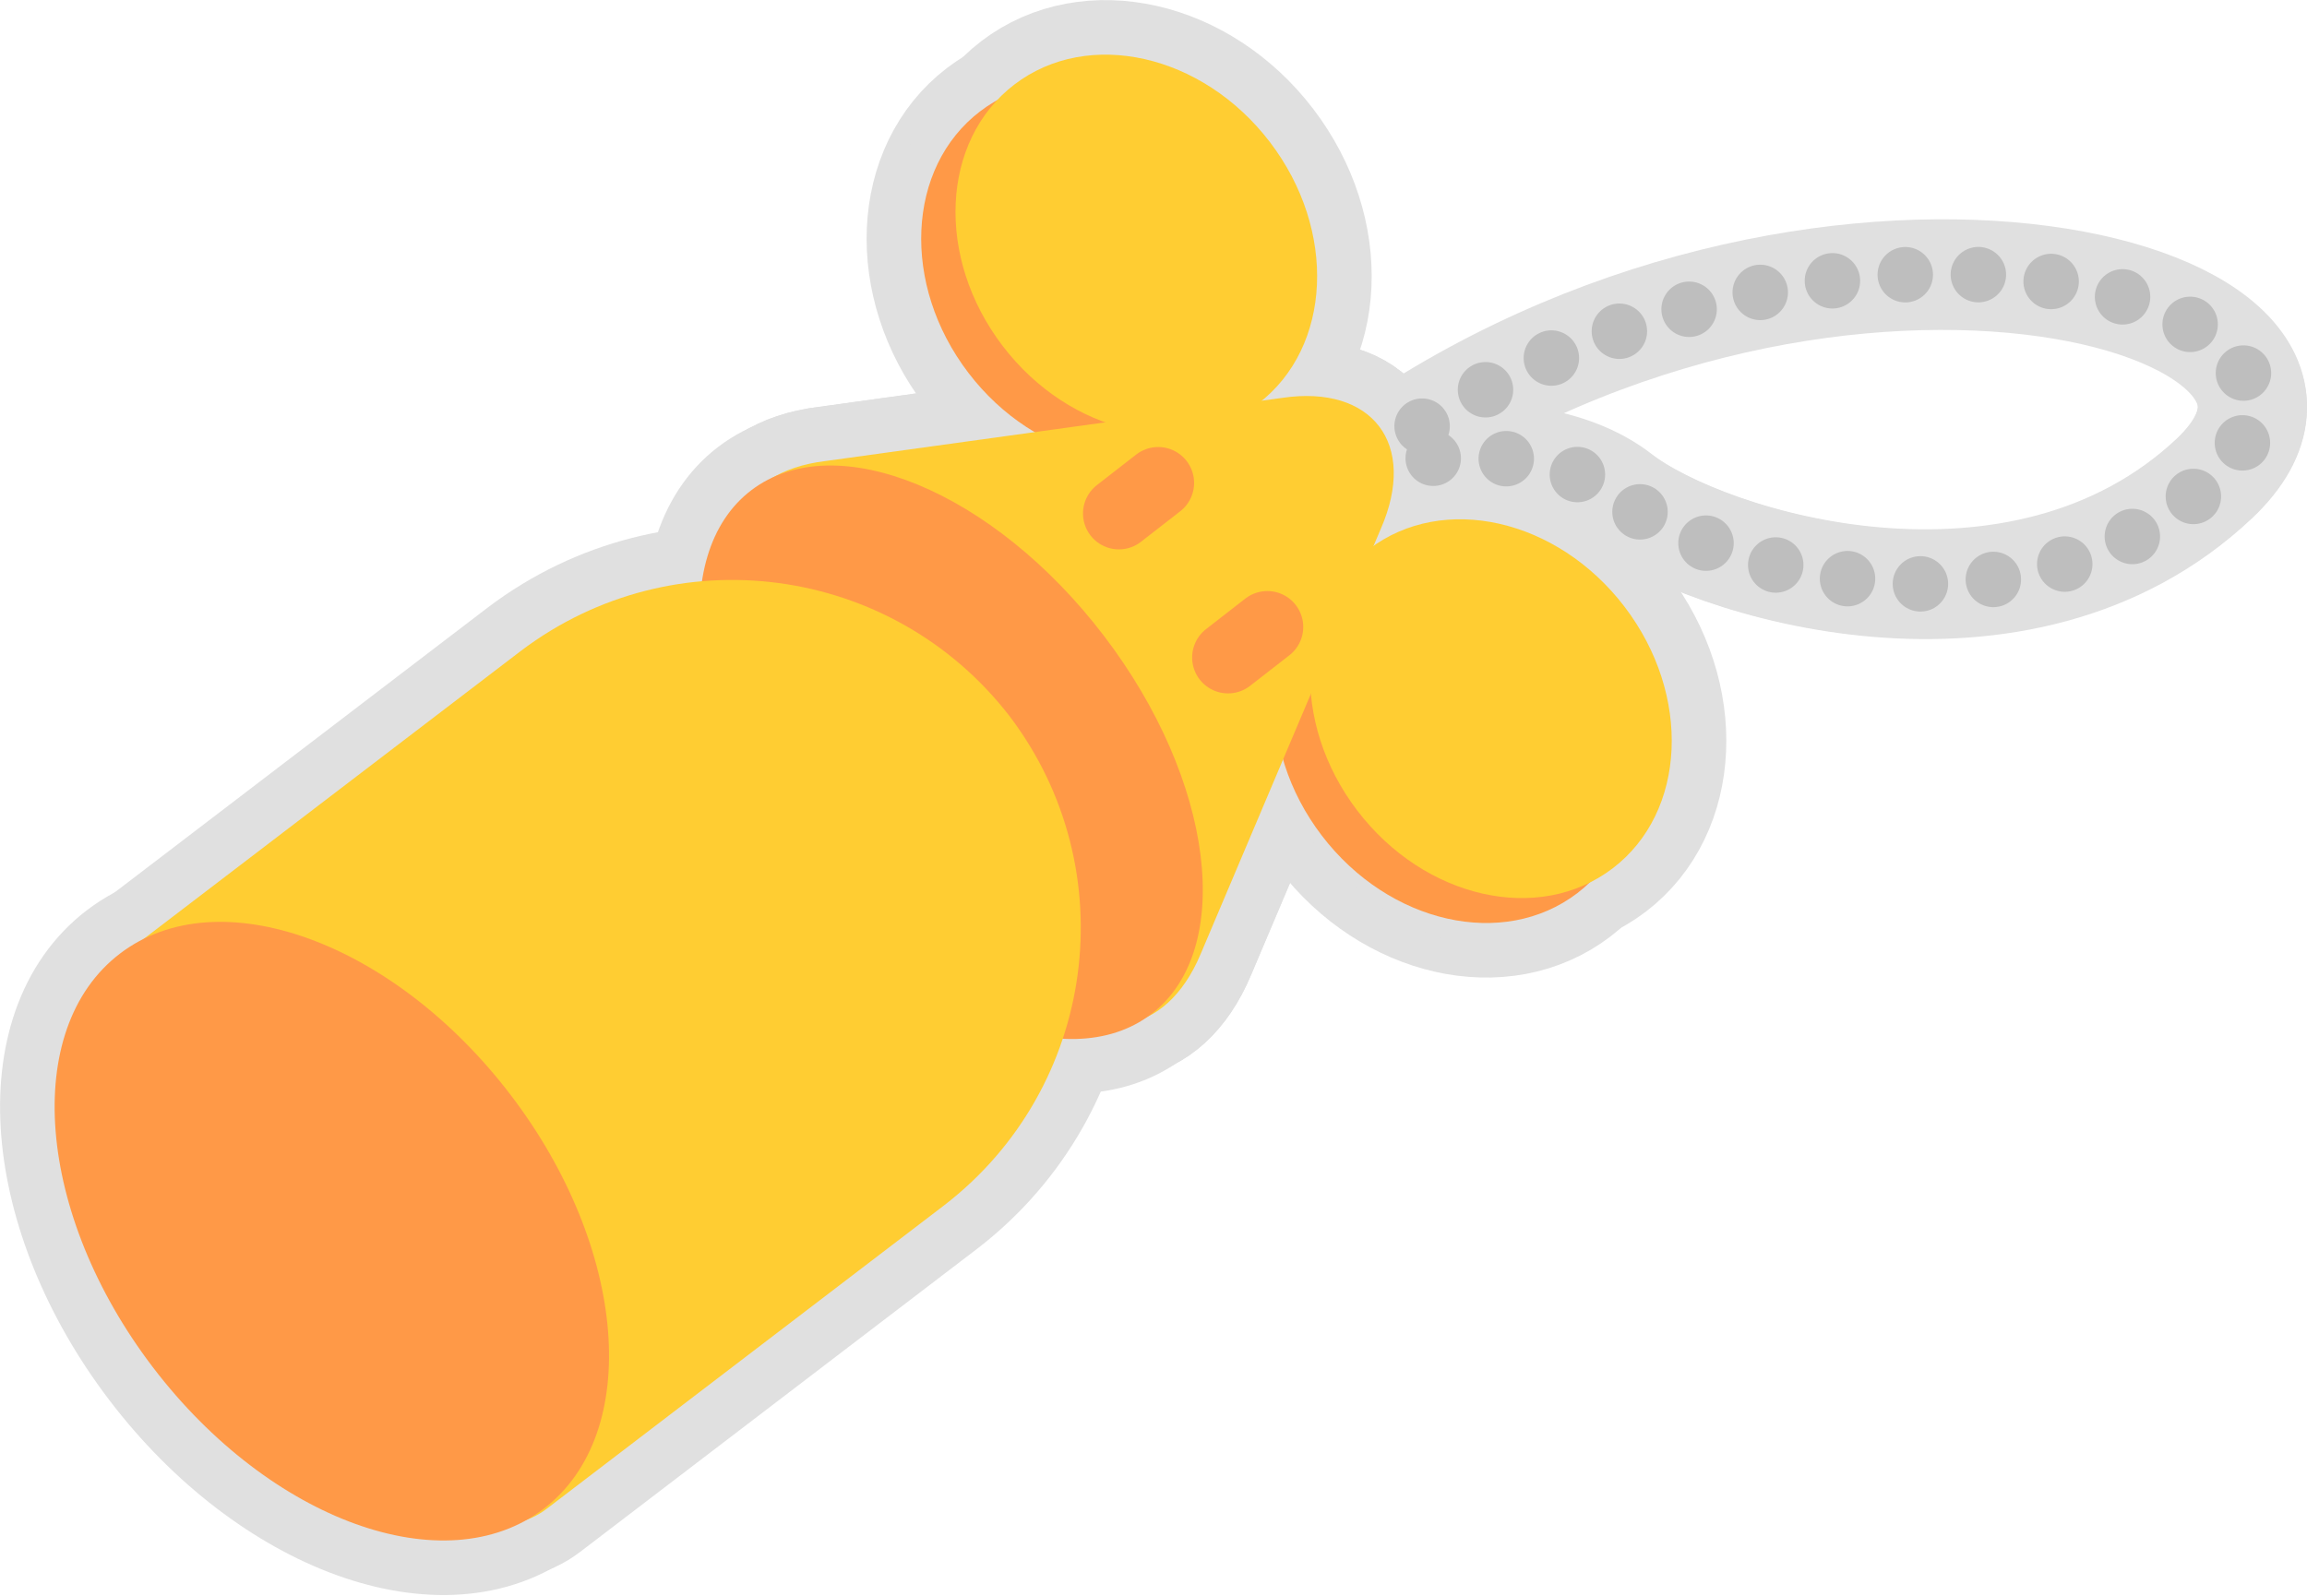
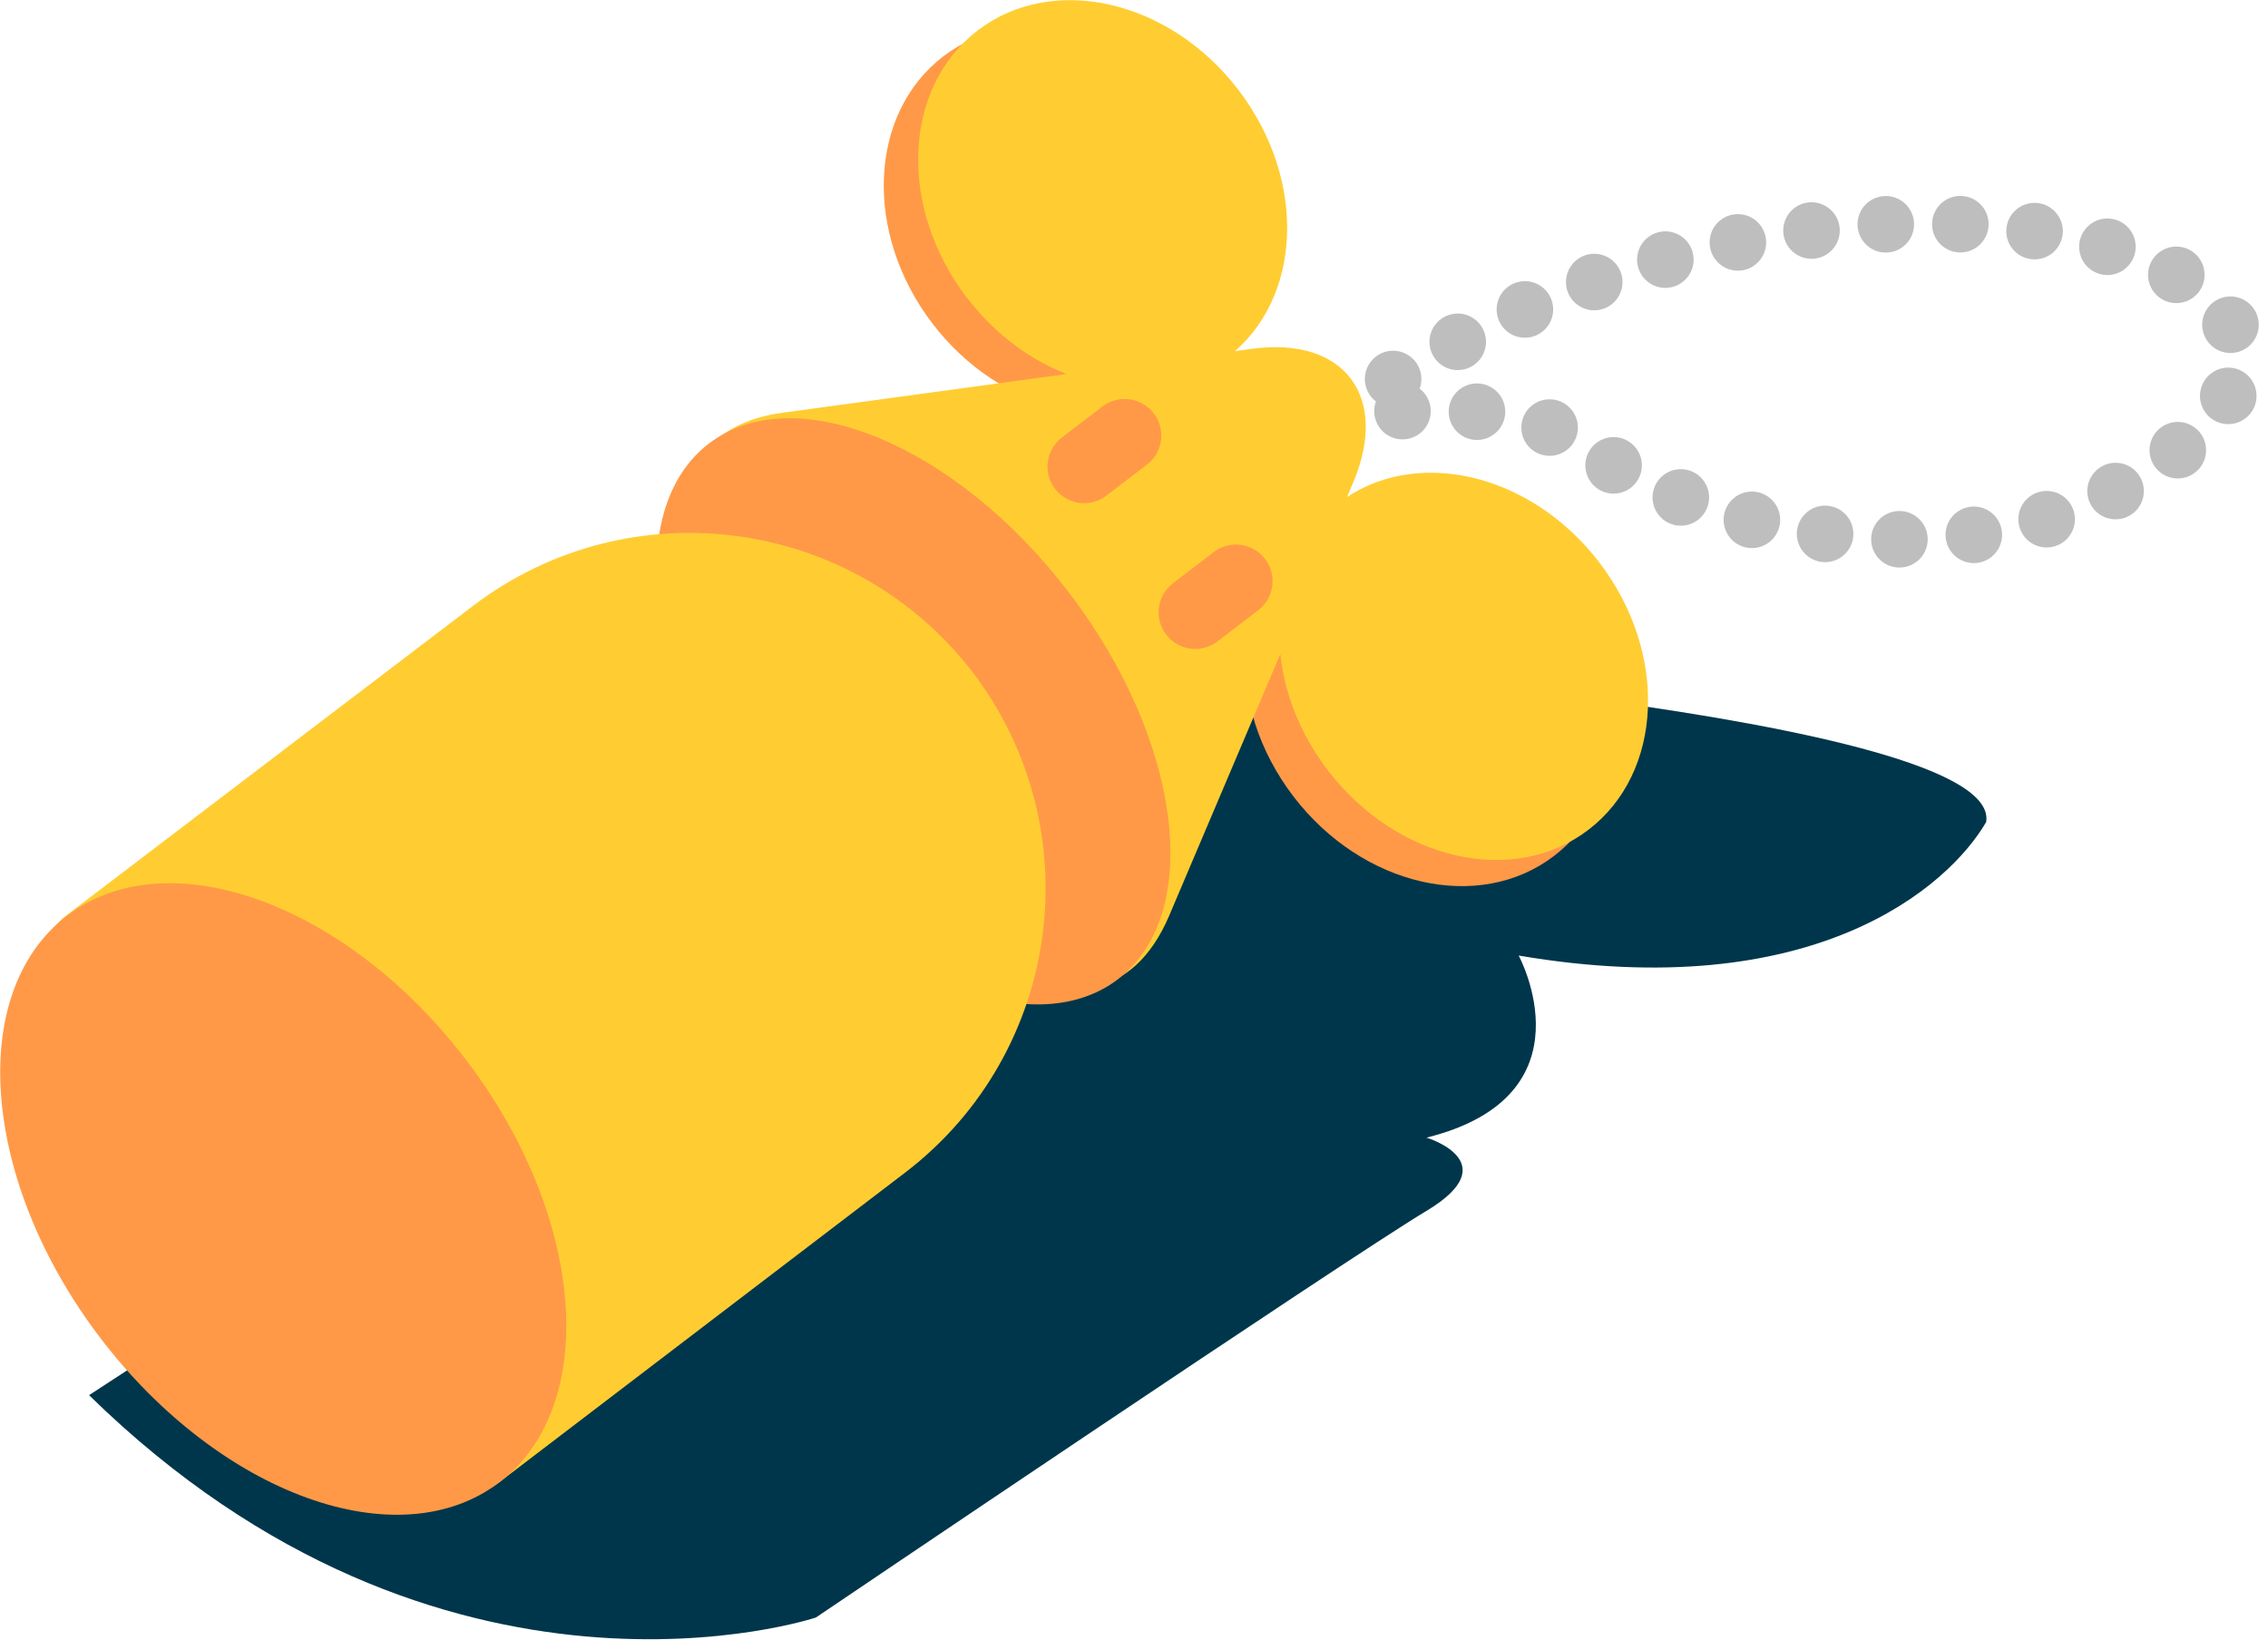
- <svg xmlns="http://www.w3.org/2000/svg" viewBox="0 0 105.69 73.1">
+ <svg xmlns="http://www.w3.org/2000/svg" viewBox="0 0 101.88 73.65">
  <defs>
-     <style>.cls-1,.cls-2,.cls-3,.cls-6{fill:none;stroke-linecap:round;}.cls-1{stroke:#e0e0e0;stroke-linejoin:round;stroke-width:5px;}.cls-2,.cls-3{stroke:#bebebe;stroke-width:2.54px;}.cls-2,.cls-3,.cls-6{stroke-miterlimit:10;}.cls-3{stroke-dasharray:0 3.35;}.cls-4{fill:#ff9947;}.cls-5{fill:#ffcd32;}.cls-6{stroke:#ff9947;stroke-width:3.29px;}</style>
+     <style>.cls-1{fill:#00364b;}.cls-2,.cls-3,.cls-6{fill:none;stroke-linecap:round;stroke-miterlimit:10;}.cls-2,.cls-3{stroke:#bebebe;stroke-width:2.54px;}.cls-3{stroke-dasharray:0 3.35;}.cls-4{fill:#ff9947;}.cls-5{fill:#ffcd32;}.cls-6{stroke:#ff9947;stroke-width:3.29px;}</style>
  </defs>
  <g id="圖層_2" data-name="圖層 2">
-     <g id="圖層_1-2" data-name="圖層 1">
-       <path class="cls-1" d="M62.26,21.53s7.8-1.8,11.9,1.3,18.4,7.5,27.3-.9S83.06,6.23,62.26,21.53Z" />
-       <line class="cls-1" x1="62.26" y1="21.53" x2="62.26" y2="21.53" />
-       <path class="cls-1" d="M65.66,21c2.6-.2,6.2,0,8.5,1.8,4,3.1,18.4,7.5,27.3-.9,8.7-8.3-17.2-15.4-37.8-1.4" />
-       <ellipse class="cls-1" cx="50.49" cy="12.41" rx="7.7" ry="9.2" transform="translate(2.82 33.18) rotate(-37.35)" />
-       <ellipse class="cls-1" cx="66.67" cy="33.62" rx="7.7" ry="9.2" transform="translate(-6.72 47.34) rotate(-37.35)" />
-       <ellipse class="cls-1" cx="52.06" cy="11.18" rx="7.7" ry="9.2" transform="translate(3.89 33.88) rotate(-37.35)" />
-       <ellipse class="cls-1" cx="68.3" cy="32.47" rx="7.7" ry="9.2" transform="translate(-5.69 48.1) rotate(-37.35)" />
-       <path class="cls-1" d="M58.76,18.23c4.1-.6,6.2,2.1,4.5,6L55,43.73c-1.6,3.8-5,4.3-7.5,1l-12.6-16.6c-2.5-3.3-1.2-6.5,2.9-7Z" />
-       <path class="cls-1" d="M58.76,18.23c4.1-.6,6.2,2.1,4.5,6L55,43.73c-1.6,3.8-5,4.3-7.5,1l-12.6-16.6c-2.5-3.3-1.2-6.5,2.9-7Z" />
-       <line class="cls-1" x1="53.06" y1="22.13" x2="51.26" y2="23.53" />
-       <ellipse class="cls-1" cx="43.58" cy="34.47" rx="8.8" ry="15.1" transform="translate(-11.98 33.51) rotate(-37.35)" />
-       <line class="cls-1" x1="58.06" y1="28.73" x2="56.26" y2="30.13" />
-       <path class="cls-1" d="M25.06,69.13l18.2-13.9a16.05,16.05,0,0,0,3-22.4h0a16.05,16.05,0,0,0-22.4-3L5.66,43.73C-1.34,49,18.06,74.53,25.06,69.13Z" />
-       <ellipse class="cls-1" cx="15.2" cy="56.42" rx="10.3" ry="16" transform="translate(-31.11 20.79) rotate(-37.35)" />
-       <line class="cls-2" x1="62.26" y1="21.53" x2="62.26" y2="21.53" />
-       <path class="cls-3" d="M65.66,21c2.6-.2,6.2,0,8.5,1.8,4,3.1,18.4,7.5,27.3-.9,8.7-8.3-17.2-15.4-37.8-1.4" />
-       <ellipse class="cls-4" cx="50.49" cy="12.41" rx="7.7" ry="9.2" transform="translate(2.82 33.18) rotate(-37.35)" />
-       <ellipse class="cls-4" cx="66.67" cy="33.62" rx="7.7" ry="9.2" transform="translate(-6.72 47.34) rotate(-37.35)" />
-       <ellipse class="cls-5" cx="52.06" cy="11.18" rx="7.7" ry="9.2" transform="translate(3.89 33.88) rotate(-37.35)" />
-       <ellipse class="cls-5" cx="68.3" cy="32.47" rx="7.7" ry="9.2" transform="translate(-5.69 48.1) rotate(-37.35)" />
-       <path class="cls-5" d="M58.76,18.23c4.1-.6,6.2,2.1,4.5,6L55,43.73c-1.6,3.8-5,4.3-7.5,1l-12.6-16.6c-2.5-3.3-1.2-6.5,2.9-7Z" />
-       <line class="cls-6" x1="53.06" y1="22.13" x2="51.26" y2="23.53" />
-       <ellipse class="cls-4" cx="43.58" cy="34.47" rx="8.8" ry="15.1" transform="translate(-11.98 33.51) rotate(-37.35)" />
-       <line class="cls-6" x1="58.06" y1="28.73" x2="56.26" y2="30.13" />
-       <path class="cls-5" d="M25.06,69.13l18.2-13.9a16.05,16.05,0,0,0,3-22.4h0a16.05,16.05,0,0,0-22.4-3L5.66,43.73C-1.34,49,18.06,74.53,25.06,69.13Z" />
-       <ellipse class="cls-4" cx="15.2" cy="56.42" rx="10.3" ry="16" transform="translate(-31.11 20.79) rotate(-37.35)" />
+     <g id="content">
+       <path class="cls-1" d="M89.22,36.93c-1.69,2.91-7.75,8.25-21,6,0,0,3.42,6.3-4.14,8.18,0,0,3.65,1.1,0,3.29S36.65,72.67,36.65,72.67,19.91,78.26,4,62.68l50.61-33S90,32.11,89.22,36.93Z" />
+       <line class="cls-2" x1="59.72" y1="18.92" x2="59.72" y2="18.92" />
+       <path class="cls-3" d="M63,18.47c2.62-.18,6.21,0,8.53,1.79,4,3.11,18.42,7.53,27.31-.92C107.58,11.07,81.64,4,61.09,18" />
+       <ellipse class="cls-4" cx="47.99" cy="9.87" rx="7.68" ry="9.24" transform="translate(3.85 31.14) rotate(-37.35)" />
+       <ellipse class="cls-4" cx="64.2" cy="31.11" rx="7.68" ry="9.24" transform="translate(-5.71 45.33) rotate(-37.35)" />
+       <ellipse class="cls-5" cx="49.53" cy="8.7" rx="7.68" ry="9.24" transform="translate(4.88 31.84) rotate(-37.35)" />
+       <ellipse class="cls-5" cx="65.74" cy="29.94" rx="7.68" ry="9.24" transform="translate(-4.68 46.02) rotate(-37.35)" />
+       <path class="cls-5" d="M56.24,15.67c4.13-.56,6.18,2.13,4.55,6L52.52,41.14c-1.63,3.84-5,4.27-7.55,1L32.33,25.53c-2.53-3.31-1.22-6.48,2.91-7Z" />
+       <line class="cls-6" x1="50.52" y1="19.57" x2="48.7" y2="20.96" />
+       <ellipse class="cls-4" cx="41.04" cy="31.96" rx="8.79" ry="15.14" transform="translate(-10.98 31.45) rotate(-37.35)" />
+       <line class="cls-6" x1="55.52" y1="26.11" x2="53.69" y2="27.51" />
+       <path class="cls-5" d="M22.47,66.56,40.7,52.65a16.06,16.06,0,0,0,3-22.44h0a16.06,16.06,0,0,0-22.44-3L3,41.11C-4,46.45,15.47,71.9,22.47,66.56Z" />
+       <ellipse class="cls-4" cx="12.72" cy="53.87" rx="10.32" ry="16.01" transform="translate(-30.07 18.76) rotate(-37.35)" />
    </g>
  </g>
</svg>
